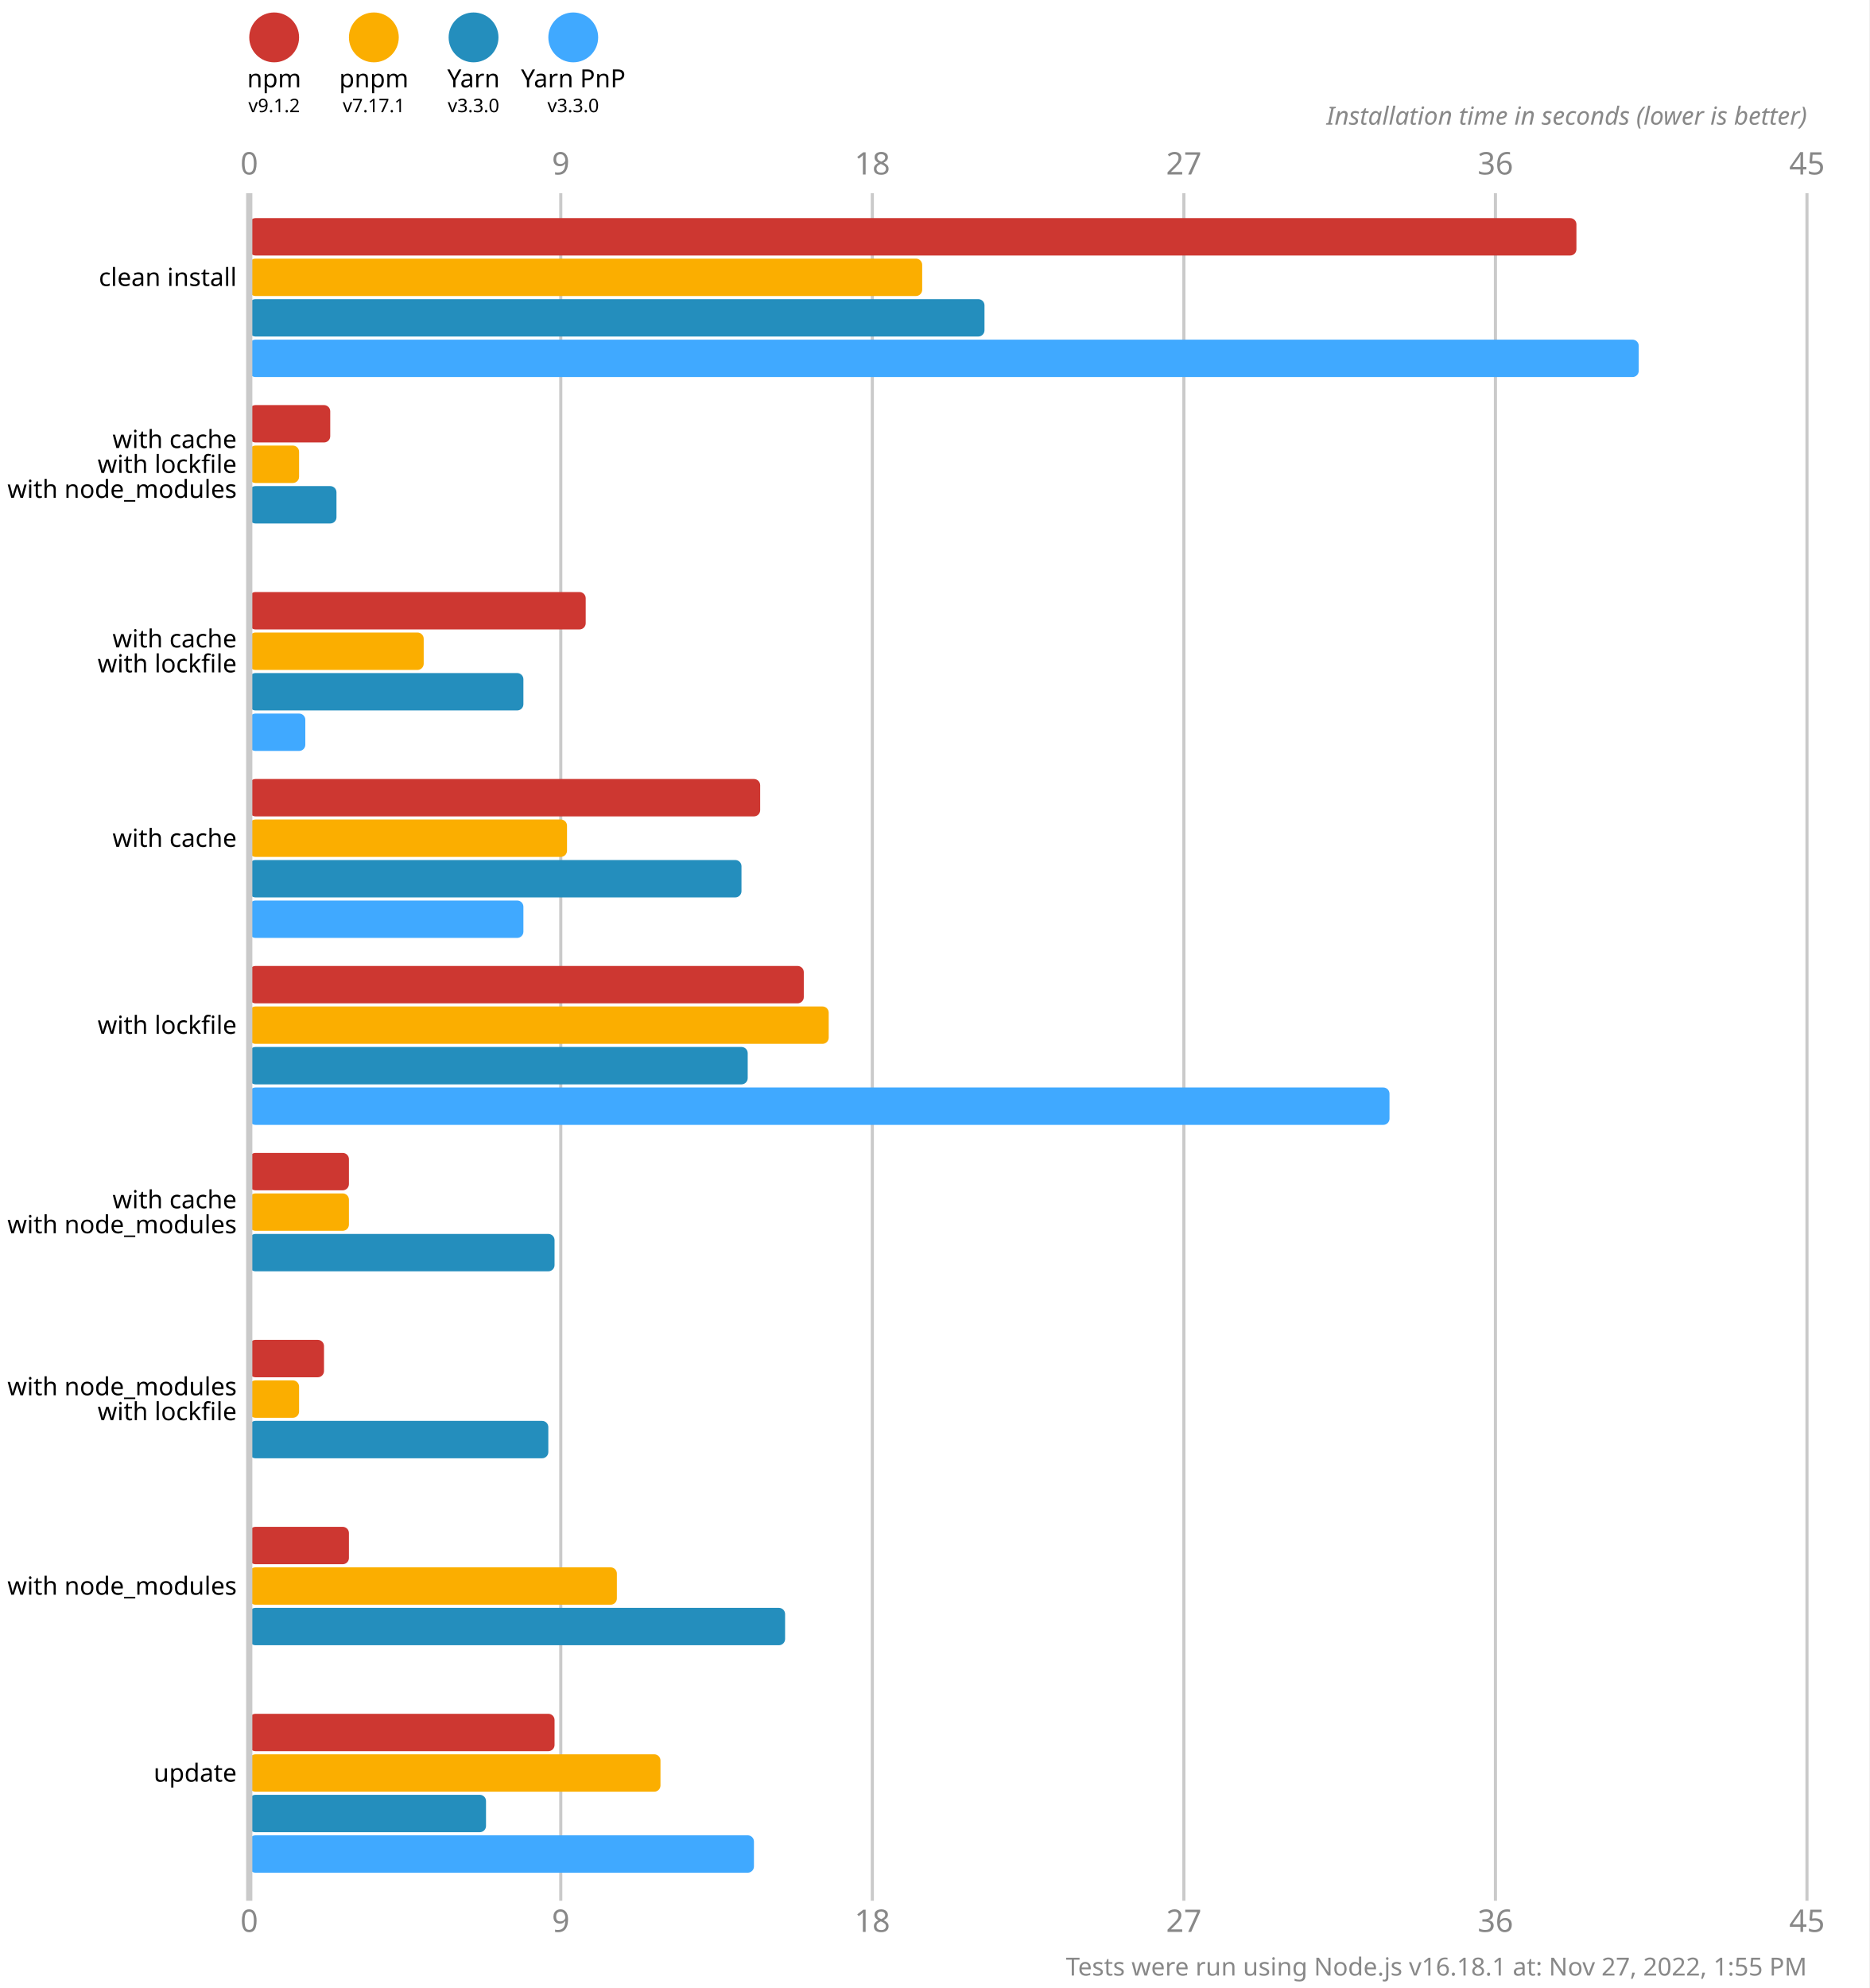
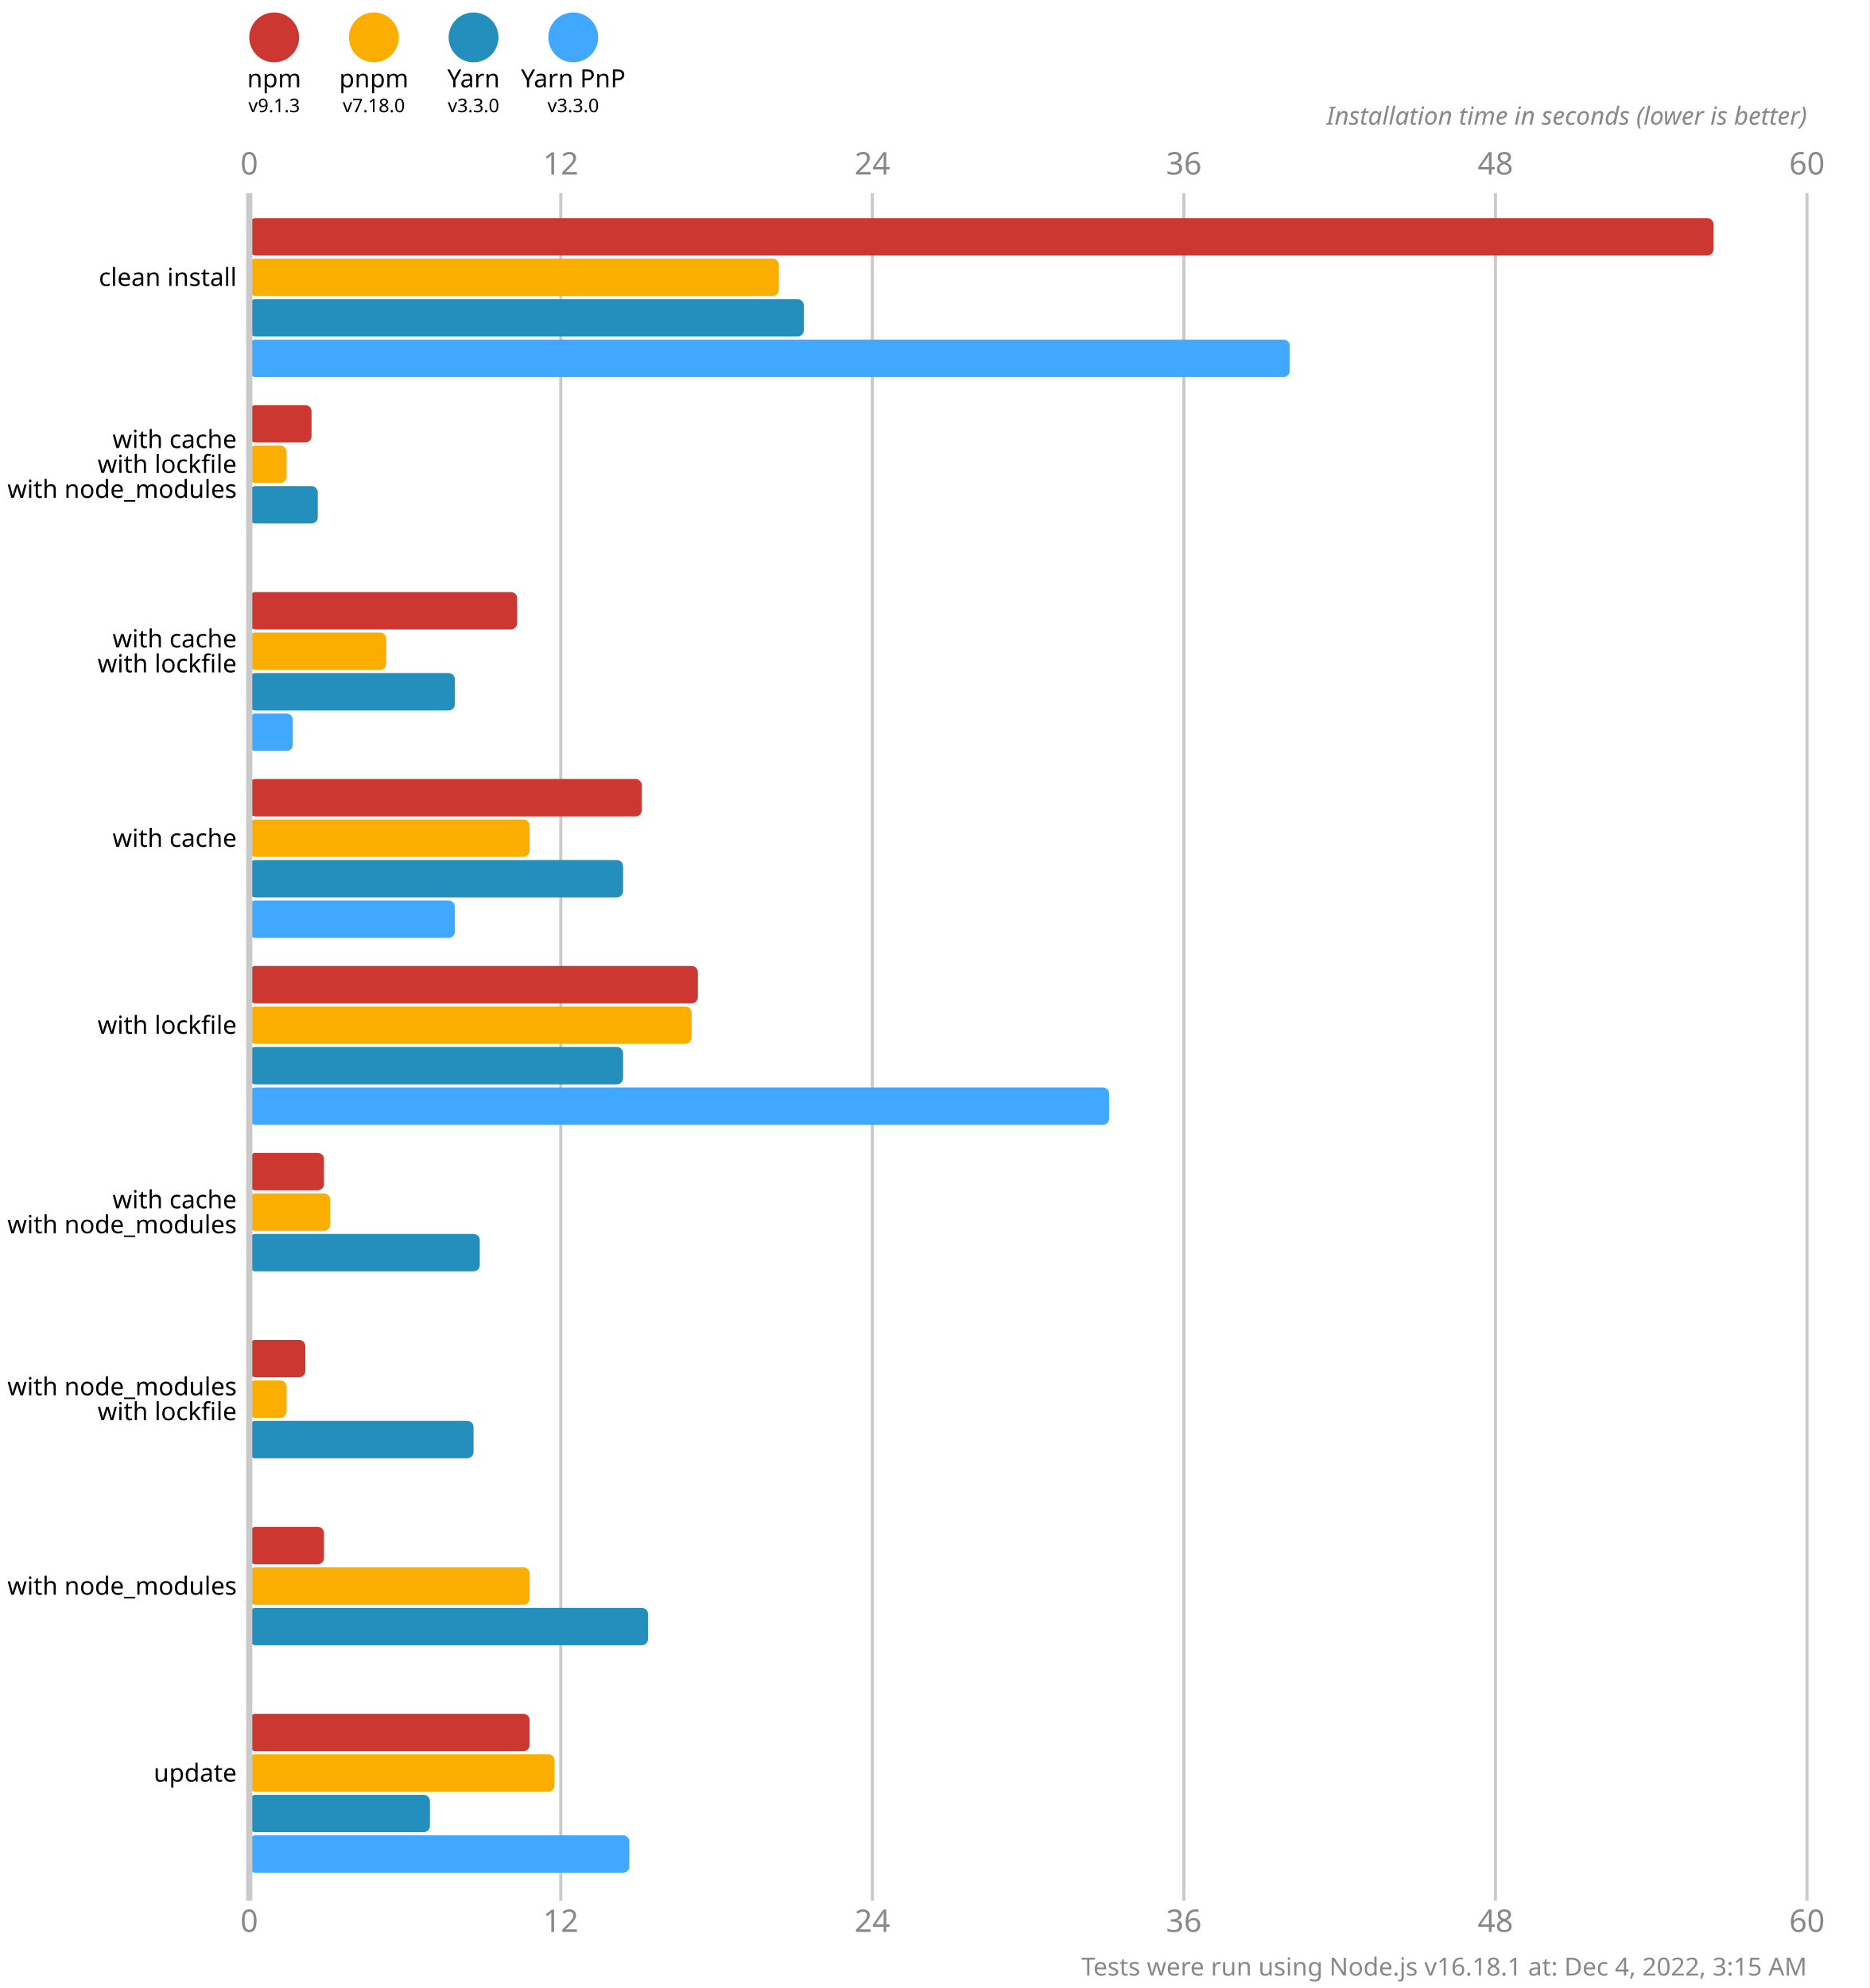
<svg xmlns="http://www.w3.org/2000/svg" version="1.1" viewBox="0 0 300 319">
  <style>
    .font { font-family: sans-serif; }
    .s3 { font-size: 3px; }
    .s4 { font-size: 4px; }
    .s5 { font-size: 5px; }
    .line { stroke: #cacaca; }
    .width { stroke-width: 0.5; }
    .text { fill: #888; }
  </style>
  <rect x="0" y="0" width="300" height="319" fill="#fff" />
  <circle cx="44" cy="6" r="4" fill="#cd3731" />
  <text x="44" y="14" class="font s4" text-anchor="middle">npm</text>
-   <text x="44" y="18" class="font s3" text-anchor="middle">v9.1.2</text>
+   <text x="44" y="18" class="font s3" text-anchor="middle">v9.1.3</text>
  <circle cx="60" cy="6" r="4" fill="#fbae00" />
  <text x="60" y="14" class="font s4" text-anchor="middle">pnpm</text>
-   <text x="60" y="18" class="font s3" text-anchor="middle">v7.17.1</text>
+   <text x="60" y="18" class="font s3" text-anchor="middle">v7.18.0</text>
  <circle cx="76" cy="6" r="4" fill="#248ebd" />
  <text x="76" y="14" class="font s4" text-anchor="middle">Yarn</text>
  <text x="76" y="18" class="font s3" text-anchor="middle">v3.3.0</text>
  <circle cx="92" cy="6" r="4" fill="#40a9ff" />
  <text x="92" y="14" class="font s4" text-anchor="middle">Yarn PnP</text>
  <text x="92" y="18" class="font s3" text-anchor="middle">v3.3.0</text>
  <text x="40" y="28" class="font s5 text" text-anchor="middle">0</text>
  <text x="40" y="310" class="font s5 text" text-anchor="middle">0</text>
  <line x1="90" y1="31" x2="90" y2="305" class="line width" />
-   <text x="90" y="28" class="font s5 text" text-anchor="middle">9</text>
-   <text x="90" y="310" class="font s5 text" text-anchor="middle">9</text>
+   <text x="90" y="28" class="font s5 text" text-anchor="middle">12</text>
+   <text x="90" y="310" class="font s5 text" text-anchor="middle">12</text>
  <line x1="140" y1="31" x2="140" y2="305" class="line width" />
-   <text x="140" y="28" class="font s5 text" text-anchor="middle">18</text>
-   <text x="140" y="310" class="font s5 text" text-anchor="middle">18</text>
+   <text x="140" y="28" class="font s5 text" text-anchor="middle">24</text>
+   <text x="140" y="310" class="font s5 text" text-anchor="middle">24</text>
  <line x1="190" y1="31" x2="190" y2="305" class="line width" />
-   <text x="190" y="28" class="font s5 text" text-anchor="middle">27</text>
-   <text x="190" y="310" class="font s5 text" text-anchor="middle">27</text>
+   <text x="190" y="28" class="font s5 text" text-anchor="middle">36</text>
+   <text x="190" y="310" class="font s5 text" text-anchor="middle">36</text>
  <line x1="240" y1="31" x2="240" y2="305" class="line width" />
-   <text x="240" y="28" class="font s5 text" text-anchor="middle">36</text>
-   <text x="240" y="310" class="font s5 text" text-anchor="middle">36</text>
+   <text x="240" y="28" class="font s5 text" text-anchor="middle">48</text>
+   <text x="240" y="310" class="font s5 text" text-anchor="middle">48</text>
  <line x1="290" y1="31" x2="290" y2="305" class="line width" />
-   <text x="290" y="28" class="font s5 text" text-anchor="middle">45</text>
-   <text x="290" y="310" class="font s5 text" text-anchor="middle">45</text>
+   <text x="290" y="28" class="font s5 text" text-anchor="middle">60</text>
+   <text x="290" y="310" class="font s5 text" text-anchor="middle">60</text>
  <text x="290" y="20" class="font s4 text" font-style="italic" text-anchor="end">Installation time in seconds (lower is better)</text>
-   <rect x="40" y="35" width="213" height="6" fill="#cd3731" rx="1" ry="1" />
-   <rect x="40" y="41.5" width="108" height="6" fill="#fbae00" rx="1" ry="1" />
-   <rect x="40" y="48" width="118" height="6" fill="#248ebd" rx="1" ry="1" />
-   <rect x="40" y="54.5" width="223" height="6" fill="#40a9ff" rx="1" ry="1" />
-   <rect x="40" y="65" width="13" height="6" fill="#cd3731" rx="1" ry="1" />
-   <rect x="40" y="71.5" width="8" height="6" fill="#fbae00" rx="1" ry="1" />
-   <rect x="40" y="78" width="14" height="6" fill="#248ebd" rx="1" ry="1" />
+   <rect x="40" y="35" width="235" height="6" fill="#cd3731" rx="1" ry="1" />
+   <rect x="40" y="41.5" width="85" height="6" fill="#fbae00" rx="1" ry="1" />
+   <rect x="40" y="48" width="89" height="6" fill="#248ebd" rx="1" ry="1" />
+   <rect x="40" y="54.5" width="167" height="6" fill="#40a9ff" rx="1" ry="1" />
+   <rect x="40" y="65" width="10" height="6" fill="#cd3731" rx="1" ry="1" />
+   <rect x="40" y="71.5" width="6" height="6" fill="#fbae00" rx="1" ry="1" />
+   <rect x="40" y="78" width="11" height="6" fill="#248ebd" rx="1" ry="1" />
  <rect x="40" y="84.5" width="0" height="6" fill="#40a9ff" rx="1" ry="1" />
-   <rect x="40" y="95" width="54" height="6" fill="#cd3731" rx="1" ry="1" />
-   <rect x="40" y="101.5" width="28" height="6" fill="#fbae00" rx="1" ry="1" />
-   <rect x="40" y="108" width="44" height="6" fill="#248ebd" rx="1" ry="1" />
-   <rect x="40" y="114.5" width="9" height="6" fill="#40a9ff" rx="1" ry="1" />
-   <rect x="40" y="125" width="82" height="6" fill="#cd3731" rx="1" ry="1" />
-   <rect x="40" y="131.5" width="51" height="6" fill="#fbae00" rx="1" ry="1" />
-   <rect x="40" y="138" width="79" height="6" fill="#248ebd" rx="1" ry="1" />
-   <rect x="40" y="144.5" width="44" height="6" fill="#40a9ff" rx="1" ry="1" />
-   <rect x="40" y="155" width="89" height="6" fill="#cd3731" rx="1" ry="1" />
-   <rect x="40" y="161.5" width="93" height="6" fill="#fbae00" rx="1" ry="1" />
-   <rect x="40" y="168" width="80" height="6" fill="#248ebd" rx="1" ry="1" />
-   <rect x="40" y="174.5" width="183" height="6" fill="#40a9ff" rx="1" ry="1" />
-   <rect x="40" y="185" width="16" height="6" fill="#cd3731" rx="1" ry="1" />
-   <rect x="40" y="191.5" width="16" height="6" fill="#fbae00" rx="1" ry="1" />
-   <rect x="40" y="198" width="49" height="6" fill="#248ebd" rx="1" ry="1" />
+   <rect x="40" y="95" width="43" height="6" fill="#cd3731" rx="1" ry="1" />
+   <rect x="40" y="101.5" width="22" height="6" fill="#fbae00" rx="1" ry="1" />
+   <rect x="40" y="108" width="33" height="6" fill="#248ebd" rx="1" ry="1" />
+   <rect x="40" y="114.5" width="7" height="6" fill="#40a9ff" rx="1" ry="1" />
+   <rect x="40" y="125" width="63" height="6" fill="#cd3731" rx="1" ry="1" />
+   <rect x="40" y="131.5" width="45" height="6" fill="#fbae00" rx="1" ry="1" />
+   <rect x="40" y="138" width="60" height="6" fill="#248ebd" rx="1" ry="1" />
+   <rect x="40" y="144.5" width="33" height="6" fill="#40a9ff" rx="1" ry="1" />
+   <rect x="40" y="155" width="72" height="6" fill="#cd3731" rx="1" ry="1" />
+   <rect x="40" y="161.5" width="71" height="6" fill="#fbae00" rx="1" ry="1" />
+   <rect x="40" y="168" width="60" height="6" fill="#248ebd" rx="1" ry="1" />
+   <rect x="40" y="174.5" width="138" height="6" fill="#40a9ff" rx="1" ry="1" />
+   <rect x="40" y="185" width="12" height="6" fill="#cd3731" rx="1" ry="1" />
+   <rect x="40" y="191.5" width="13" height="6" fill="#fbae00" rx="1" ry="1" />
+   <rect x="40" y="198" width="37" height="6" fill="#248ebd" rx="1" ry="1" />
  <rect x="40" y="204.5" width="0" height="6" fill="#40a9ff" rx="1" ry="1" />
-   <rect x="40" y="215" width="12" height="6" fill="#cd3731" rx="1" ry="1" />
-   <rect x="40" y="221.5" width="8" height="6" fill="#fbae00" rx="1" ry="1" />
-   <rect x="40" y="228" width="48" height="6" fill="#248ebd" rx="1" ry="1" />
+   <rect x="40" y="215" width="9" height="6" fill="#cd3731" rx="1" ry="1" />
+   <rect x="40" y="221.5" width="6" height="6" fill="#fbae00" rx="1" ry="1" />
+   <rect x="40" y="228" width="36" height="6" fill="#248ebd" rx="1" ry="1" />
  <rect x="40" y="234.5" width="0" height="6" fill="#40a9ff" rx="1" ry="1" />
-   <rect x="40" y="245" width="16" height="6" fill="#cd3731" rx="1" ry="1" />
-   <rect x="40" y="251.5" width="59" height="6" fill="#fbae00" rx="1" ry="1" />
-   <rect x="40" y="258" width="86" height="6" fill="#248ebd" rx="1" ry="1" />
+   <rect x="40" y="245" width="12" height="6" fill="#cd3731" rx="1" ry="1" />
+   <rect x="40" y="251.5" width="45" height="6" fill="#fbae00" rx="1" ry="1" />
+   <rect x="40" y="258" width="64" height="6" fill="#248ebd" rx="1" ry="1" />
  <rect x="40" y="264.5" width="0" height="6" fill="#40a9ff" rx="1" ry="1" />
-   <rect x="40" y="275" width="49" height="6" fill="#cd3731" rx="1" ry="1" />
-   <rect x="40" y="281.5" width="66" height="6" fill="#fbae00" rx="1" ry="1" />
-   <rect x="40" y="288" width="38" height="6" fill="#248ebd" rx="1" ry="1" />
-   <rect x="40" y="294.5" width="81" height="6" fill="#40a9ff" rx="1" ry="1" />
+   <rect x="40" y="275" width="45" height="6" fill="#cd3731" rx="1" ry="1" />
+   <rect x="40" y="281.5" width="49" height="6" fill="#fbae00" rx="1" ry="1" />
+   <rect x="40" y="288" width="29" height="6" fill="#248ebd" rx="1" ry="1" />
+   <rect x="40" y="294.5" width="61" height="6" fill="#40a9ff" rx="1" ry="1" />
  <line x1="40" y1="31" x2="40" y2="305" class="line" />
  <text x="38" y="44.5" class="font s4" dominant-baseline="middle" text-anchor="end">clean install</text>
  <text x="38" y="70.5" class="font s4" dominant-baseline="middle" text-anchor="end">with cache</text>
  <text x="38" y="74.5" class="font s4" dominant-baseline="middle" text-anchor="end">with lockfile</text>
  <text x="38" y="78.5" class="font s4" dominant-baseline="middle" text-anchor="end">with node_modules</text>
  <text x="38" y="102.5" class="font s4" dominant-baseline="middle" text-anchor="end">with cache</text>
  <text x="38" y="106.5" class="font s4" dominant-baseline="middle" text-anchor="end">with lockfile</text>
  <text x="38" y="134.5" class="font s4" dominant-baseline="middle" text-anchor="end">with cache</text>
  <text x="38" y="164.5" class="font s4" dominant-baseline="middle" text-anchor="end">with lockfile</text>
  <text x="38" y="192.5" class="font s4" dominant-baseline="middle" text-anchor="end">with cache</text>
  <text x="38" y="196.5" class="font s4" dominant-baseline="middle" text-anchor="end">with node_modules</text>
  <text x="38" y="222.5" class="font s4" dominant-baseline="middle" text-anchor="end">with node_modules</text>
  <text x="38" y="226.5" class="font s4" dominant-baseline="middle" text-anchor="end">with lockfile</text>
  <text x="38" y="254.5" class="font s4" dominant-baseline="middle" text-anchor="end">with node_modules</text>
  <text x="38" y="284.5" class="font s4" dominant-baseline="middle" text-anchor="end">update</text>
-   <text x="290" y="317" class="font s4 text" text-anchor="end">Tests were run using Node.js v16.18.1 at: Nov 27, 2022, 1:55 PM</text>
+   <text x="290" y="317" class="font s4 text" text-anchor="end">Tests were run using Node.js v16.18.1 at: Dec 4, 2022, 3:15 AM</text>
</svg>
